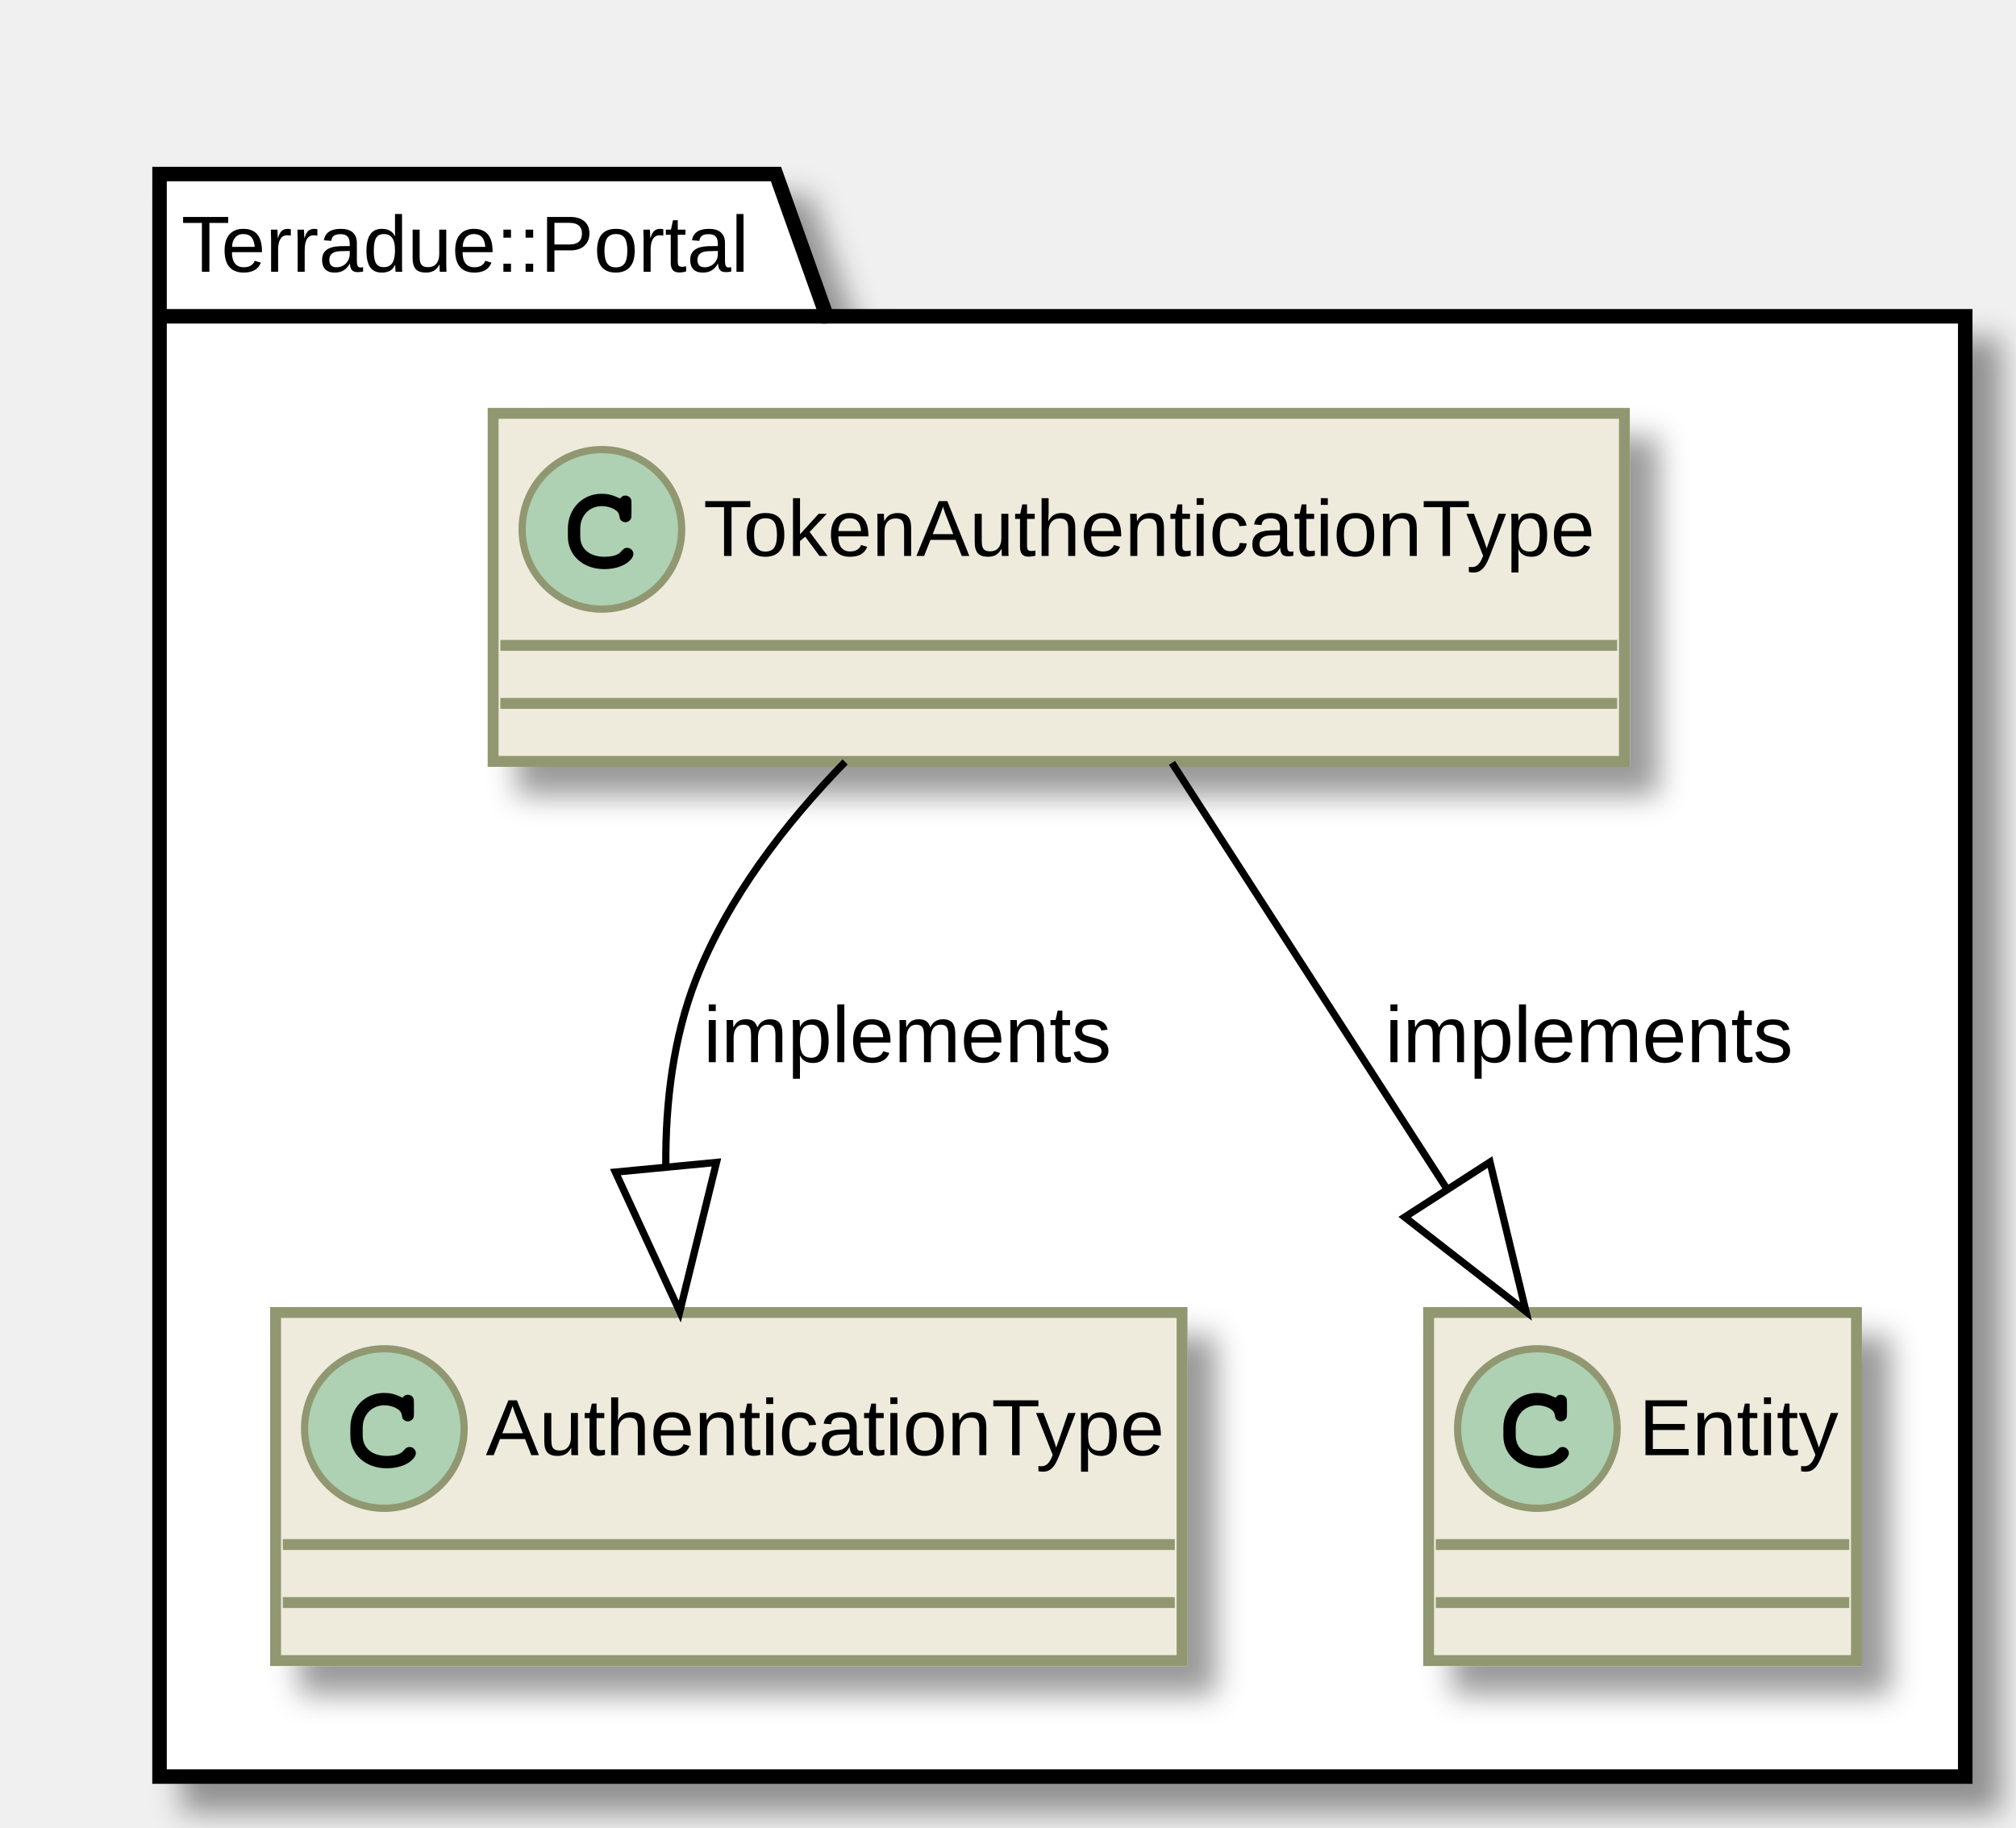
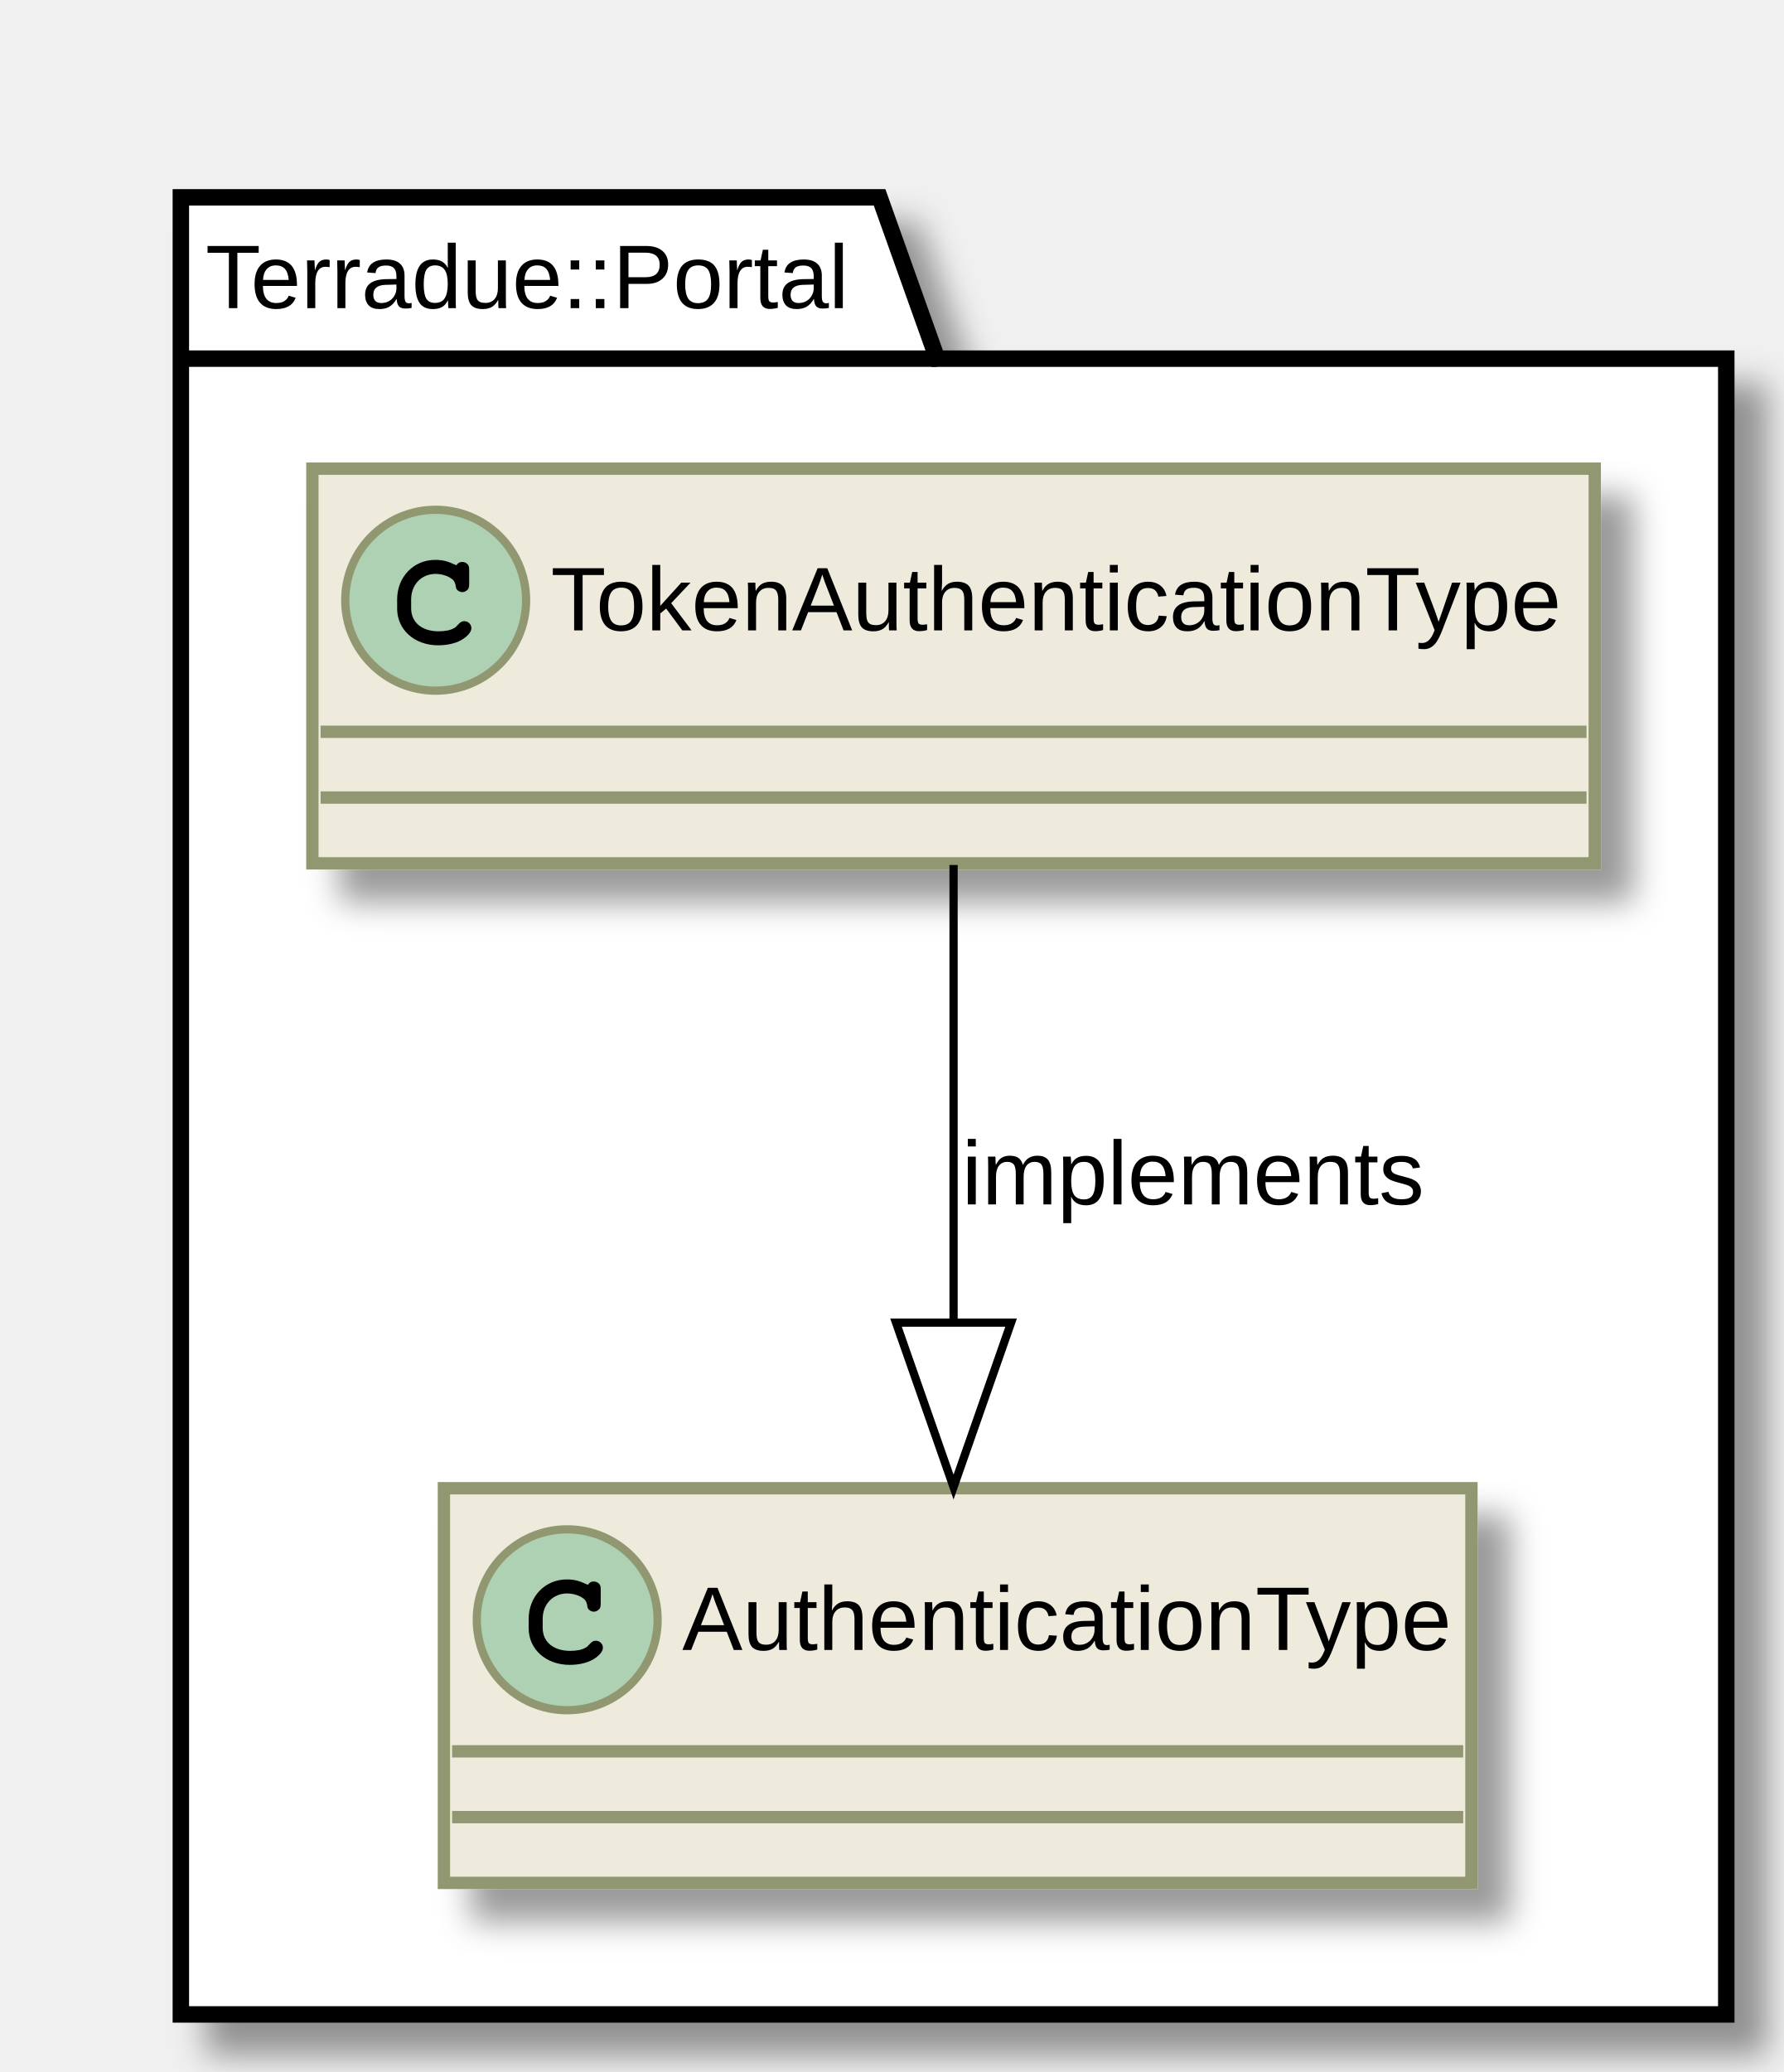
- <svg xmlns="http://www.w3.org/2000/svg" xmlns:xlink="http://www.w3.org/1999/xlink" height="252pt" style="width:278px;height:252px;" version="1.1" viewBox="0 0 278 252" width="278pt">
+ <svg xmlns="http://www.w3.org/2000/svg" xmlns:xlink="http://www.w3.org/1999/xlink" height="252pt" style="width:217px;height:252px;" version="1.1" viewBox="0 0 217 252" width="217pt">
  <defs>
    <filter height="300%" id="f1" width="300%" x="-1" y="-1">
      <feGaussianBlur result="blurOut" stdDeviation="2.0" />
      <feColorMatrix in="blurOut" result="blurOut2" type="matrix" values="0 0 0 0 0 0 0 0 0 0 0 0 0 0 0 0 0 0 .4 0" />
      <feOffset dx="4.0" dy="4.0" in="blurOut2" result="blurOut3" />
      <feBlend in="SourceGraphic" in2="blurOut3" mode="normal" />
    </filter>
  </defs>
  <g>
-     <polygon fill="#FFFFFF" filter="url(#f1)" points="22,24,107,24,114,43.618,271,43.618,271,245,22,245,22,24" style="stroke: #000000; stroke-width: 2.0;" />
+     <polygon fill="#FFFFFF" filter="url(#f1)" points="22,24,107,24,114,43.618,210,43.618,210,245,22,245,22,24" style="stroke: #000000; stroke-width: 2.0;" />
    <line style="stroke: #000000; stroke-width: 2.0;" x1="22" x2="114" y1="43.618" y2="43.618" />
    <text fill="#000000" font-family="Arial" font-size="11" lengthAdjust="spacingAndGlyphs" textLength="79" x="25" y="37.483">Terradue::Portal</text>
    <a target="_top" xlink:href="../information/classes/class_terradue_1_1_portal_1_1_token_authentication_type.html" xlink:title="../information/classes/class_terradue_1_1_portal_1_1_token_authentication_type.html">
-       <rect fill="#EEEBDC" filter="url(#f1)" height="48" style="stroke: #919871; stroke-width: 1.5;" width="156" x="68" y="57" />
-       <ellipse cx="83" cy="73" fill="#ADD1B2" rx="11" ry="11" style="stroke: #919871; stroke-width: 1.0;" />
-       <path d="M85.344,68.672 C84.406,68.234 83.812,68.094 82.938,68.094 C80.312,68.094 78.312,70.172 78.312,72.891 L78.312,74.016 C78.312,76.594 80.422,78.484 83.312,78.484 C84.531,78.484 85.688,78.188 86.438,77.641 C87.016,77.234 87.344,76.781 87.344,76.391 C87.344,75.938 86.953,75.547 86.484,75.547 C86.266,75.547 86.062,75.625 85.875,75.812 C85.422,76.297 85.422,76.297 85.234,76.391 C84.812,76.656 84.125,76.781 83.359,76.781 C81.312,76.781 80.016,75.688 80.016,73.984 L80.016,72.891 C80.016,71.109 81.266,69.797 83,69.797 C83.578,69.797 84.188,69.953 84.656,70.203 C85.141,70.484 85.312,70.703 85.406,71.109 C85.469,71.516 85.5,71.641 85.641,71.766 C85.781,71.906 86.016,72.016 86.234,72.016 C86.5,72.016 86.766,71.875 86.938,71.656 C87.047,71.5 87.078,71.312 87.078,70.891 L87.078,69.469 C87.078,69.031 87.062,68.906 86.969,68.75 C86.812,68.484 86.531,68.344 86.234,68.344 C85.938,68.344 85.734,68.438 85.516,68.75 L85.344,68.672 Z " />
-       <text fill="#000000" font-family="Arial" font-size="11" lengthAdjust="spacingAndGlyphs" textLength="124" x="97" y="76.674">TokenAuthenticationType</text>
-       <line style="stroke: #919871; stroke-width: 1.5;" x1="69" x2="223" y1="89" y2="89" />
-       <line style="stroke: #919871; stroke-width: 1.5;" x1="69" x2="223" y1="97" y2="97" />
+       <rect fill="#EEEBDC" filter="url(#f1)" height="48" style="stroke: #919871; stroke-width: 1.5;" width="156" x="38" y="57" />
+       <ellipse cx="53" cy="73" fill="#ADD1B2" rx="11" ry="11" style="stroke: #919871; stroke-width: 1.0;" />
+       <path d="M55.344,68.672 C54.406,68.234 53.812,68.094 52.938,68.094 C50.312,68.094 48.312,70.172 48.312,72.891 L48.312,74.016 C48.312,76.594 50.422,78.484 53.312,78.484 C54.531,78.484 55.688,78.188 56.438,77.641 C57.016,77.234 57.344,76.781 57.344,76.391 C57.344,75.938 56.953,75.547 56.484,75.547 C56.266,75.547 56.062,75.625 55.875,75.812 C55.422,76.297 55.422,76.297 55.234,76.391 C54.812,76.656 54.125,76.781 53.359,76.781 C51.312,76.781 50.016,75.688 50.016,73.984 L50.016,72.891 C50.016,71.109 51.266,69.797 53,69.797 C53.578,69.797 54.188,69.953 54.656,70.203 C55.141,70.484 55.312,70.703 55.406,71.109 C55.469,71.516 55.5,71.641 55.641,71.766 C55.781,71.906 56.016,72.016 56.234,72.016 C56.5,72.016 56.766,71.875 56.938,71.656 C57.047,71.5 57.078,71.312 57.078,70.891 L57.078,69.469 C57.078,69.031 57.062,68.906 56.969,68.75 C56.812,68.484 56.531,68.344 56.234,68.344 C55.938,68.344 55.734,68.438 55.516,68.75 L55.344,68.672 Z " />
+       <text fill="#000000" font-family="Arial" font-size="11" lengthAdjust="spacingAndGlyphs" textLength="124" x="67" y="76.674">TokenAuthenticationType</text>
+       <line style="stroke: #919871; stroke-width: 1.5;" x1="39" x2="193" y1="89" y2="89" />
+       <line style="stroke: #919871; stroke-width: 1.5;" x1="39" x2="193" y1="97" y2="97" />
    </a>
-     <rect fill="#EEEBDC" filter="url(#f1)" height="48" style="stroke: #919871; stroke-width: 1.5;" width="125" x="38" y="181" />
-     <ellipse cx="53" cy="197" fill="#ADD1B2" rx="11" ry="11" style="stroke: #919871; stroke-width: 1.0;" />
-     <path d="M55.344,192.672 C54.406,192.234 53.812,192.094 52.938,192.094 C50.312,192.094 48.312,194.172 48.312,196.891 L48.312,198.016 C48.312,200.594 50.422,202.484 53.312,202.484 C54.531,202.484 55.688,202.188 56.438,201.641 C57.016,201.234 57.344,200.781 57.344,200.391 C57.344,199.938 56.953,199.547 56.484,199.547 C56.266,199.547 56.062,199.625 55.875,199.812 C55.422,200.297 55.422,200.297 55.234,200.391 C54.812,200.656 54.125,200.781 53.359,200.781 C51.312,200.781 50.016,199.688 50.016,197.984 L50.016,196.891 C50.016,195.109 51.266,193.797 53,193.797 C53.578,193.797 54.188,193.953 54.656,194.203 C55.141,194.484 55.312,194.703 55.406,195.109 C55.469,195.516 55.5,195.641 55.641,195.766 C55.781,195.906 56.016,196.016 56.234,196.016 C56.5,196.016 56.766,195.875 56.938,195.656 C57.047,195.5 57.078,195.312 57.078,194.891 L57.078,193.469 C57.078,193.031 57.062,192.906 56.969,192.75 C56.812,192.484 56.531,192.344 56.234,192.344 C55.938,192.344 55.734,192.438 55.516,192.75 L55.344,192.672 Z " />
-     <text fill="#000000" font-family="Arial" font-size="11" lengthAdjust="spacingAndGlyphs" textLength="93" x="67" y="200.674">AuthenticationType</text>
-     <line style="stroke: #919871; stroke-width: 1.5;" x1="39" x2="162" y1="213" y2="213" />
-     <line style="stroke: #919871; stroke-width: 1.5;" x1="39" x2="162" y1="221" y2="221" />
-     <rect fill="#EEEBDC" filter="url(#f1)" height="48" style="stroke: #919871; stroke-width: 1.5;" width="59" x="197" y="181" />
-     <ellipse cx="212" cy="197" fill="#ADD1B2" rx="11" ry="11" style="stroke: #919871; stroke-width: 1.0;" />
-     <path d="M214.344,192.672 C213.406,192.234 212.812,192.094 211.938,192.094 C209.312,192.094 207.312,194.172 207.312,196.891 L207.312,198.016 C207.312,200.594 209.422,202.484 212.312,202.484 C213.531,202.484 214.688,202.188 215.438,201.641 C216.016,201.234 216.344,200.781 216.344,200.391 C216.344,199.938 215.953,199.547 215.484,199.547 C215.266,199.547 215.062,199.625 214.875,199.812 C214.422,200.297 214.422,200.297 214.234,200.391 C213.812,200.656 213.125,200.781 212.359,200.781 C210.312,200.781 209.016,199.688 209.016,197.984 L209.016,196.891 C209.016,195.109 210.266,193.797 212,193.797 C212.578,193.797 213.188,193.953 213.656,194.203 C214.141,194.484 214.312,194.703 214.406,195.109 C214.469,195.516 214.5,195.641 214.641,195.766 C214.781,195.906 215.016,196.016 215.234,196.016 C215.5,196.016 215.766,195.875 215.938,195.656 C216.047,195.5 216.078,195.312 216.078,194.891 L216.078,193.469 C216.078,193.031 216.062,192.906 215.969,192.75 C215.812,192.484 215.531,192.344 215.234,192.344 C214.938,192.344 214.734,192.438 214.516,192.75 L214.344,192.672 Z " />
-     <text fill="#000000" font-family="Arial" font-size="11" lengthAdjust="spacingAndGlyphs" textLength="27" x="226" y="200.674">Entity</text>
-     <line style="stroke: #919871; stroke-width: 1.5;" x1="198" x2="255" y1="213" y2="213" />
-     <line style="stroke: #919871; stroke-width: 1.5;" x1="198" x2="255" y1="221" y2="221" />
-     <path d="M116.538,105.071 C108.287,113.567 100.382,123.818 96,135 C92.847,143.047 91.75,152.014 91.812,160.773 " fill="none" style="stroke: #000000; stroke-width: 1.0;" />
-     <polygon fill="none" points="98.799,160.304,93.736,180.88,84.863,161.638,98.799,160.304" style="stroke: #000000; stroke-width: 1.0;" />
-     <text fill="#000000" font-family="Arial" font-size="11" lengthAdjust="spacingAndGlyphs" textLength="55" x="97" y="146.483">implements</text>
-     <path d="M161.615,105.203 C172.352,121.846 186.88,144.364 199.419,163.799 " fill="none" style="stroke: #000000; stroke-width: 1.0;" />
-     <polygon fill="none" points="205.464,160.257,210.425,180.858,193.7,167.847,205.464,160.257" style="stroke: #000000; stroke-width: 1.0;" />
-     <text fill="#000000" font-family="Arial" font-size="11" lengthAdjust="spacingAndGlyphs" textLength="55" x="191" y="146.483">implements</text>
+     <rect fill="#EEEBDC" filter="url(#f1)" height="48" style="stroke: #919871; stroke-width: 1.5;" width="125" x="54" y="181" />
+     <ellipse cx="69" cy="197" fill="#ADD1B2" rx="11" ry="11" style="stroke: #919871; stroke-width: 1.0;" />
+     <path d="M71.344,192.672 C70.406,192.234 69.812,192.094 68.938,192.094 C66.312,192.094 64.312,194.172 64.312,196.891 L64.312,198.016 C64.312,200.594 66.422,202.484 69.312,202.484 C70.531,202.484 71.688,202.188 72.438,201.641 C73.016,201.234 73.344,200.781 73.344,200.391 C73.344,199.938 72.953,199.547 72.484,199.547 C72.266,199.547 72.062,199.625 71.875,199.812 C71.422,200.297 71.422,200.297 71.234,200.391 C70.812,200.656 70.125,200.781 69.359,200.781 C67.312,200.781 66.016,199.688 66.016,197.984 L66.016,196.891 C66.016,195.109 67.266,193.797 69,193.797 C69.578,193.797 70.188,193.953 70.656,194.203 C71.141,194.484 71.312,194.703 71.406,195.109 C71.469,195.516 71.5,195.641 71.641,195.766 C71.781,195.906 72.016,196.016 72.234,196.016 C72.5,196.016 72.766,195.875 72.938,195.656 C73.047,195.5 73.078,195.312 73.078,194.891 L73.078,193.469 C73.078,193.031 73.062,192.906 72.969,192.75 C72.812,192.484 72.531,192.344 72.234,192.344 C71.938,192.344 71.734,192.438 71.516,192.75 L71.344,192.672 Z " />
+     <text fill="#000000" font-family="Arial" font-size="11" lengthAdjust="spacingAndGlyphs" textLength="93" x="83" y="200.674">AuthenticationType</text>
+     <line style="stroke: #919871; stroke-width: 1.5;" x1="55" x2="178" y1="213" y2="213" />
+     <line style="stroke: #919871; stroke-width: 1.5;" x1="55" x2="178" y1="221" y2="221" />
+     <path d="M116,105.203 C116,120.992 116,142.07 116,160.786 " fill="none" style="stroke: #000000; stroke-width: 1.0;" />
+     <polygon fill="none" points="123,160.858,116,180.858,109,160.858,123,160.858" style="stroke: #000000; stroke-width: 1.0;" />
+     <text fill="#000000" font-family="Arial" font-size="11" lengthAdjust="spacingAndGlyphs" textLength="55" x="117" y="146.483">implements</text>
  </g>
</svg>
